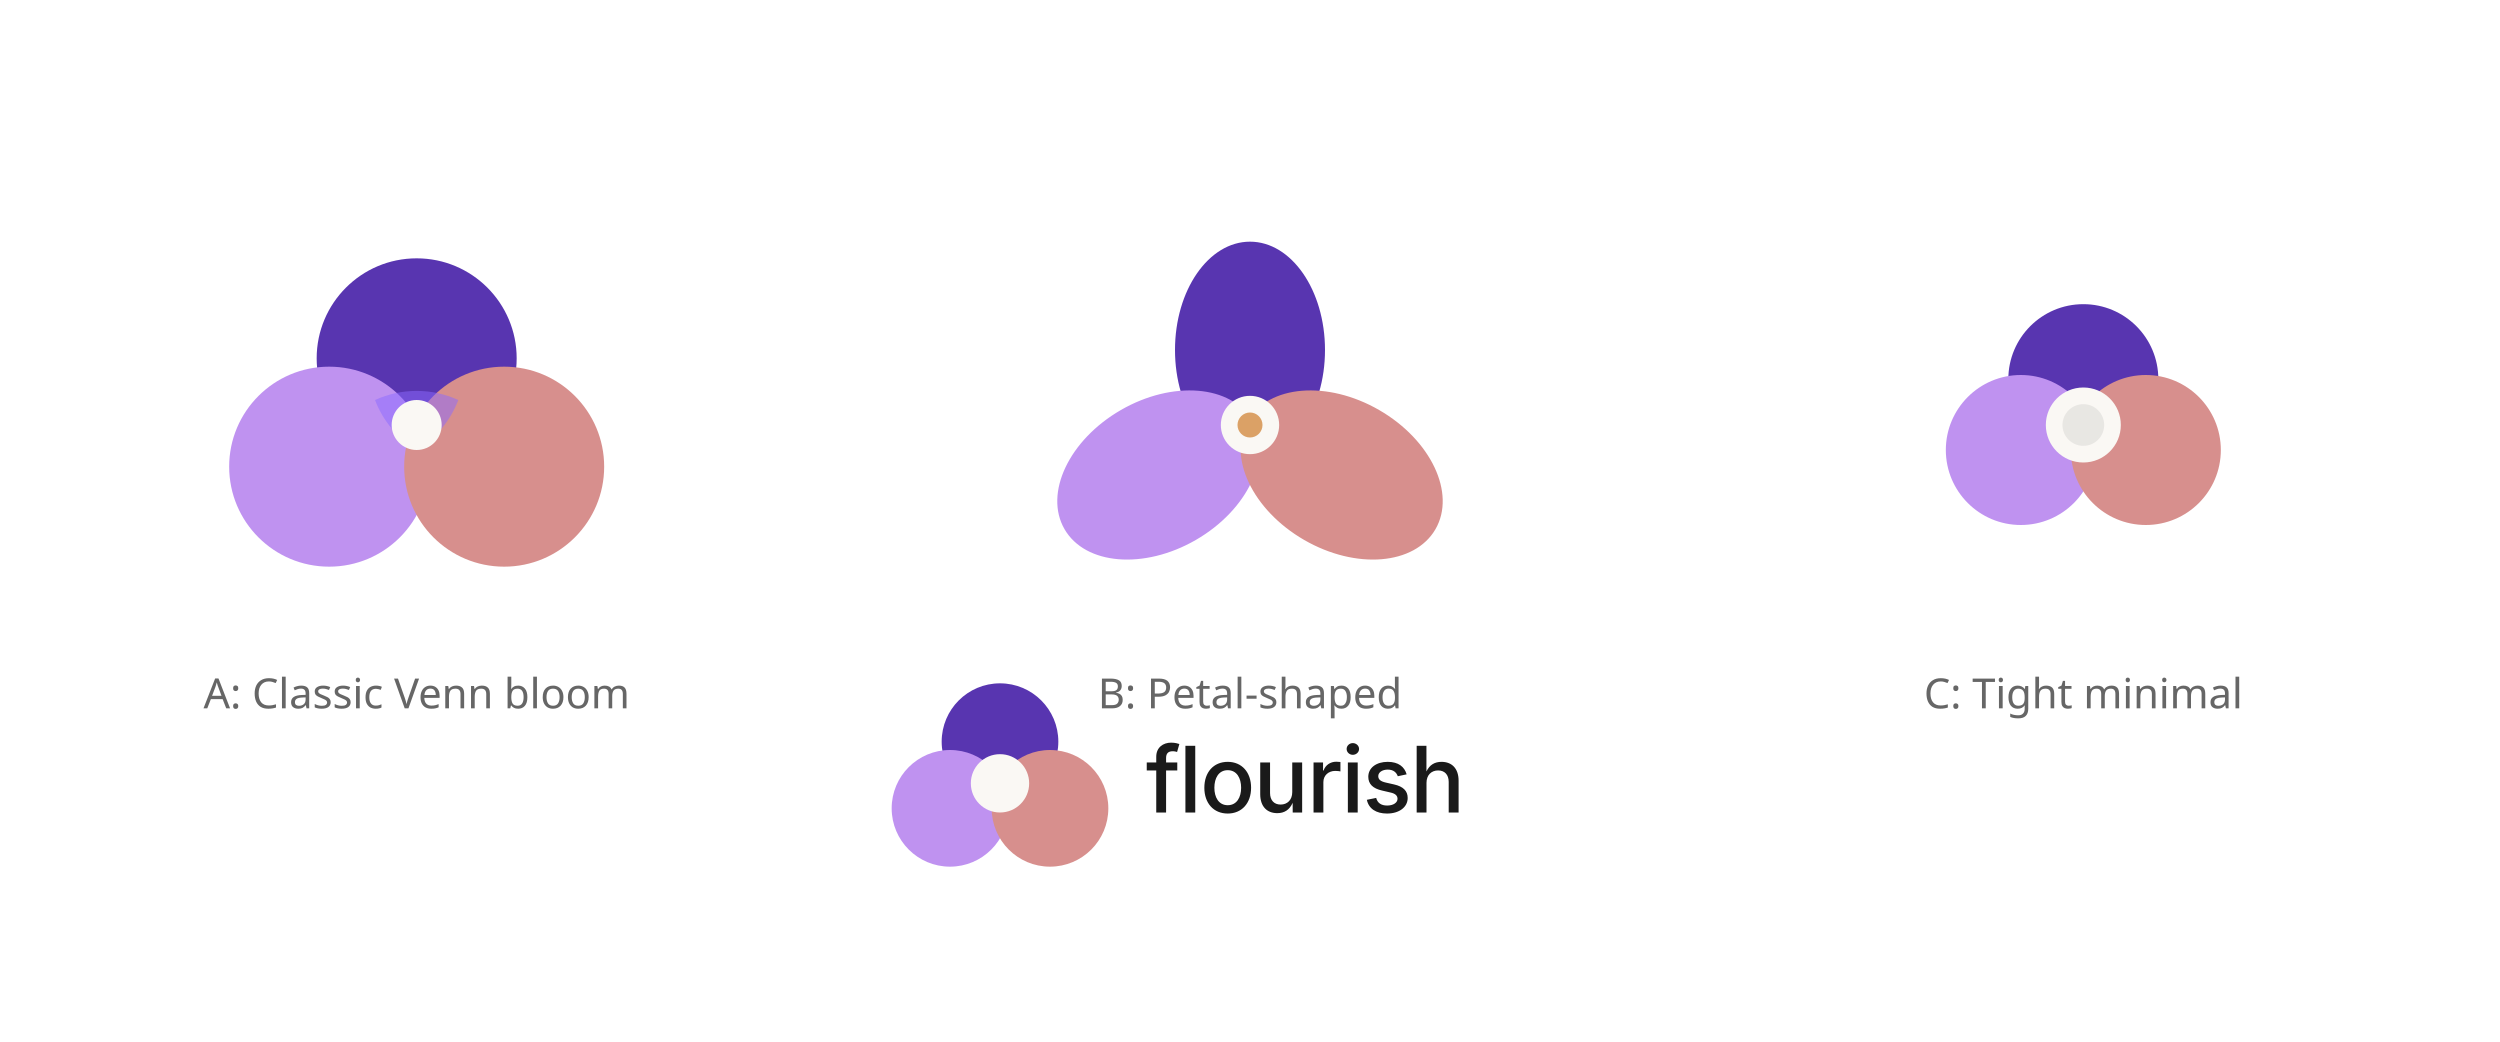
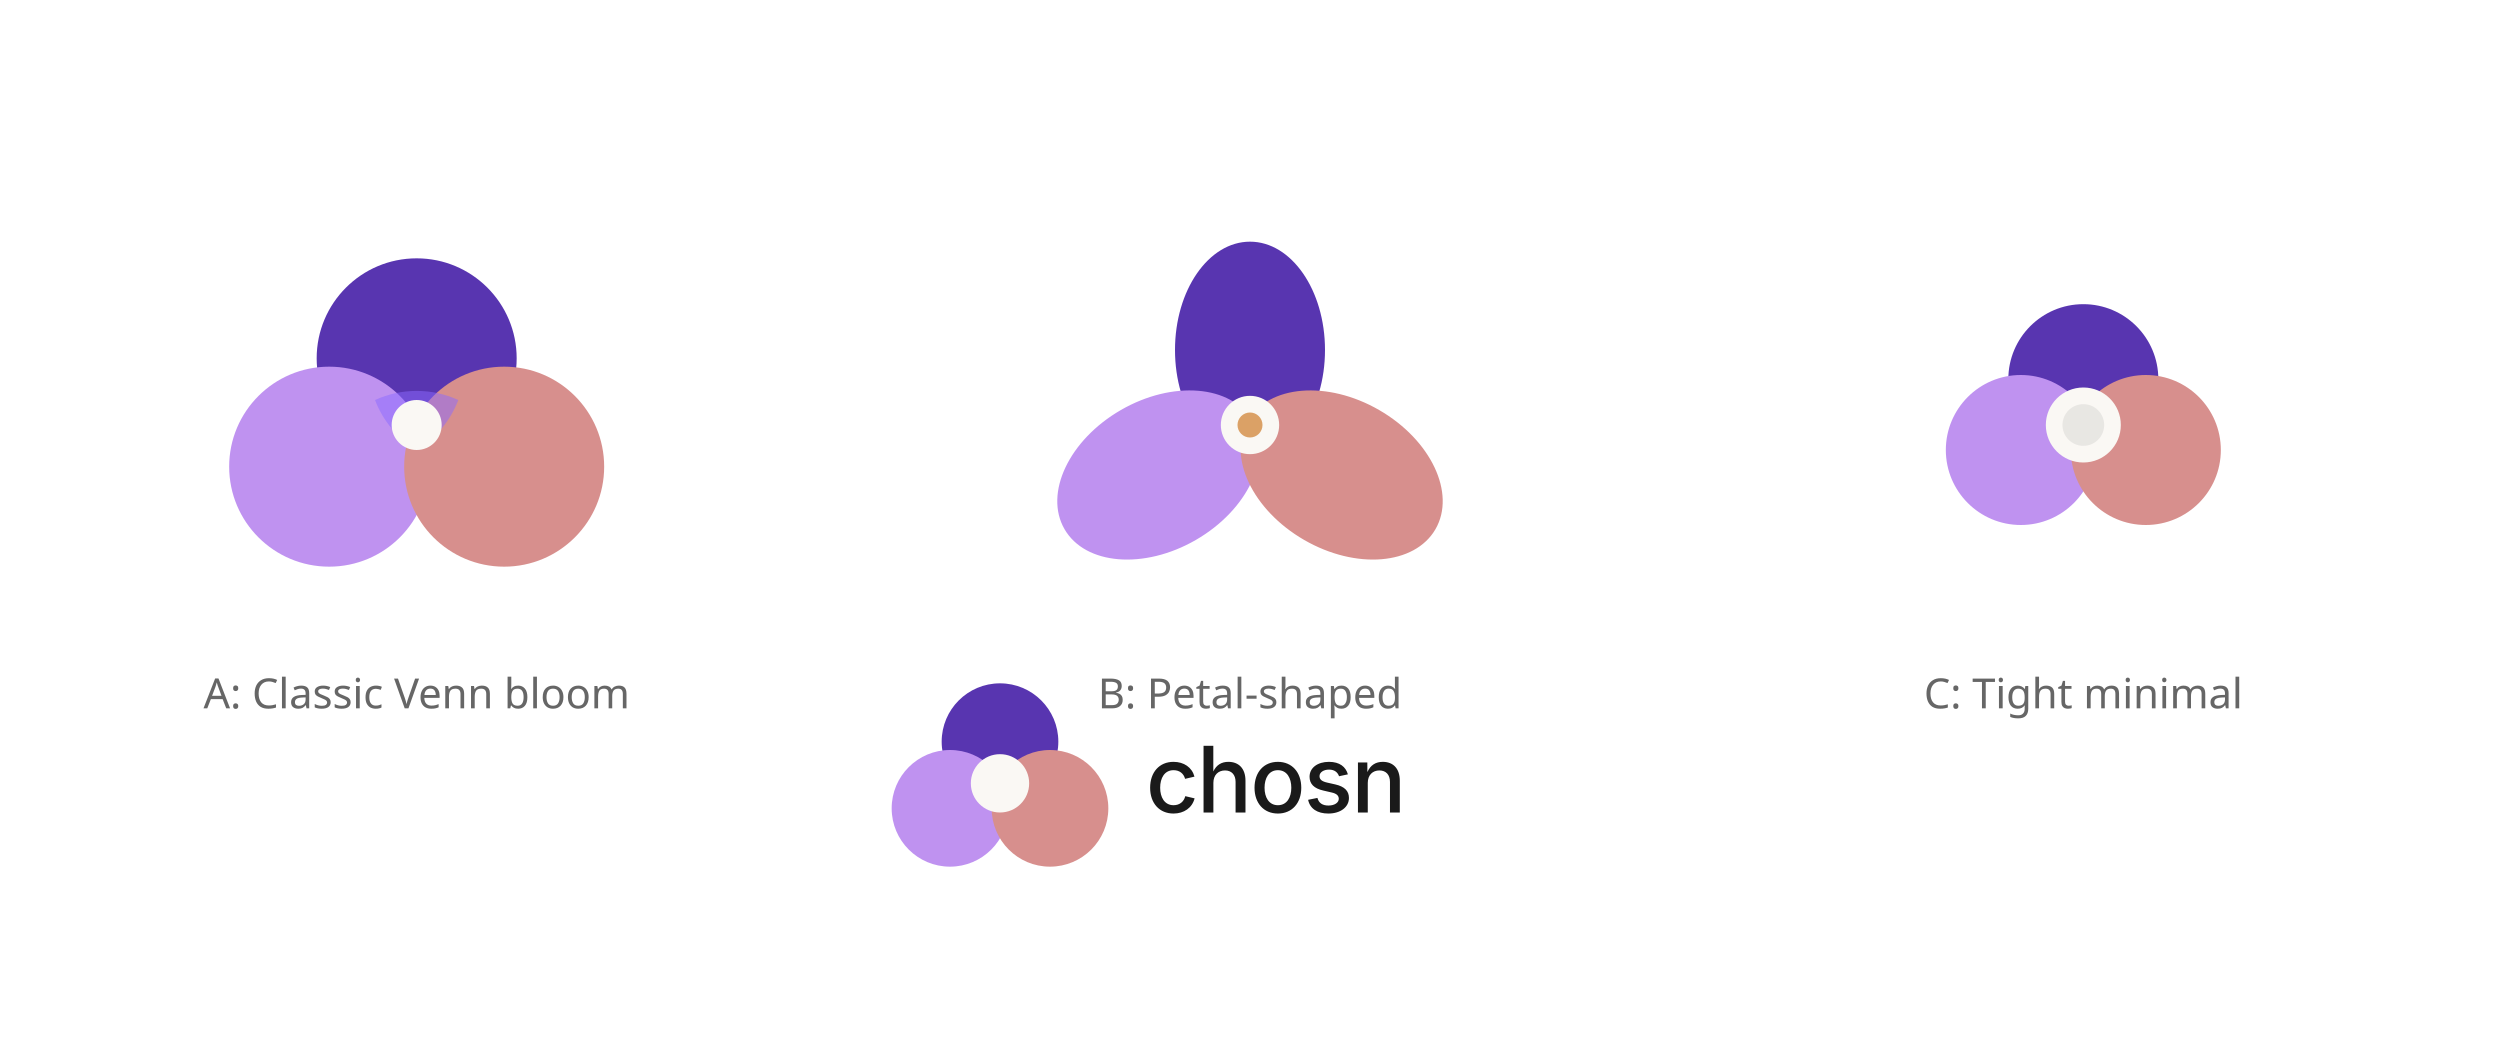
<svg xmlns="http://www.w3.org/2000/svg" width="600" height="250" viewBox="0 0 600 250" fill="none">
  <g transform="translate(100, 100)">
    <circle cx="0" cy="-14" r="24" fill="#5835B0" />
    <circle cx="-21" cy="12" r="24" fill="#BF92F0" />
    <circle cx="21" cy="12" r="24" fill="#D78F8D" />
    <path d="M-10 -4 A24 24 0 0 1 10 -4 A24 24 0 0 1 0 8 A24 24 0 0 1 -10 -4" fill="#8B6AFF" opacity="0.5" />
    <circle cx="0" cy="2" r="6" fill="#FAF8F4" />
    <text x="0" y="70" text-anchor="middle" font-family="sans-serif" font-size="10" fill="#666">A: Classic Venn bloom</text>
  </g>
  <g transform="translate(300, 100)">
    <ellipse cx="0" cy="-16" rx="18" ry="26" fill="#5835B0" />
    <ellipse cx="-22" cy="14" rx="18" ry="26" transform="rotate(60 -22 14)" fill="#BF92F0" />
    <ellipse cx="22" cy="14" rx="18" ry="26" transform="rotate(-60 22 14)" fill="#D78F8D" />
    <circle cx="0" cy="2" r="7" fill="#FAF8F4" />
    <circle cx="0" cy="2" r="3" fill="#DBA166" />
    <text x="0" y="70" text-anchor="middle" font-family="sans-serif" font-size="10" fill="#666">B: Petal-shaped</text>
  </g>
  <g transform="translate(500, 100)">
    <circle cx="0" cy="-9" r="18" fill="#5835B0" />
    <circle cx="-15" cy="8" r="18" fill="#BF92F0" />
    <circle cx="15" cy="8" r="18" fill="#D78F8D" />
    <circle cx="0" cy="2" r="9" fill="#FAF8F4" />
    <circle cx="0" cy="2" r="5" fill="#1A1A1A" opacity="0.08" />
    <text x="0" y="70" text-anchor="middle" font-family="sans-serif" font-size="10" fill="#666">C: Tight minimal</text>
  </g>
  <g transform="translate(300, 190)">
    <circle cx="-60" cy="-12" r="14" fill="#5835B0" />
    <circle cx="-72" cy="4" r="14" fill="#BF92F0" />
    <circle cx="-48" cy="4" r="14" fill="#D78F8D" />
    <circle cx="-60" cy="-2" r="7" fill="#FAF8F4" />
-     <text x="-25" y="5" font-family="Satoshi, -apple-system, sans-serif" font-size="22" font-weight="500" letter-spacing="-0.02em" fill="#1A1A1A">flourish</text>
+     <text x="-25" y="5" font-family="Satoshi, -apple-system, sans-serif" font-size="22" font-weight="500" letter-spacing="-0.02em" fill="#1A1A1A">chosn</text>
  </g>
</svg>
